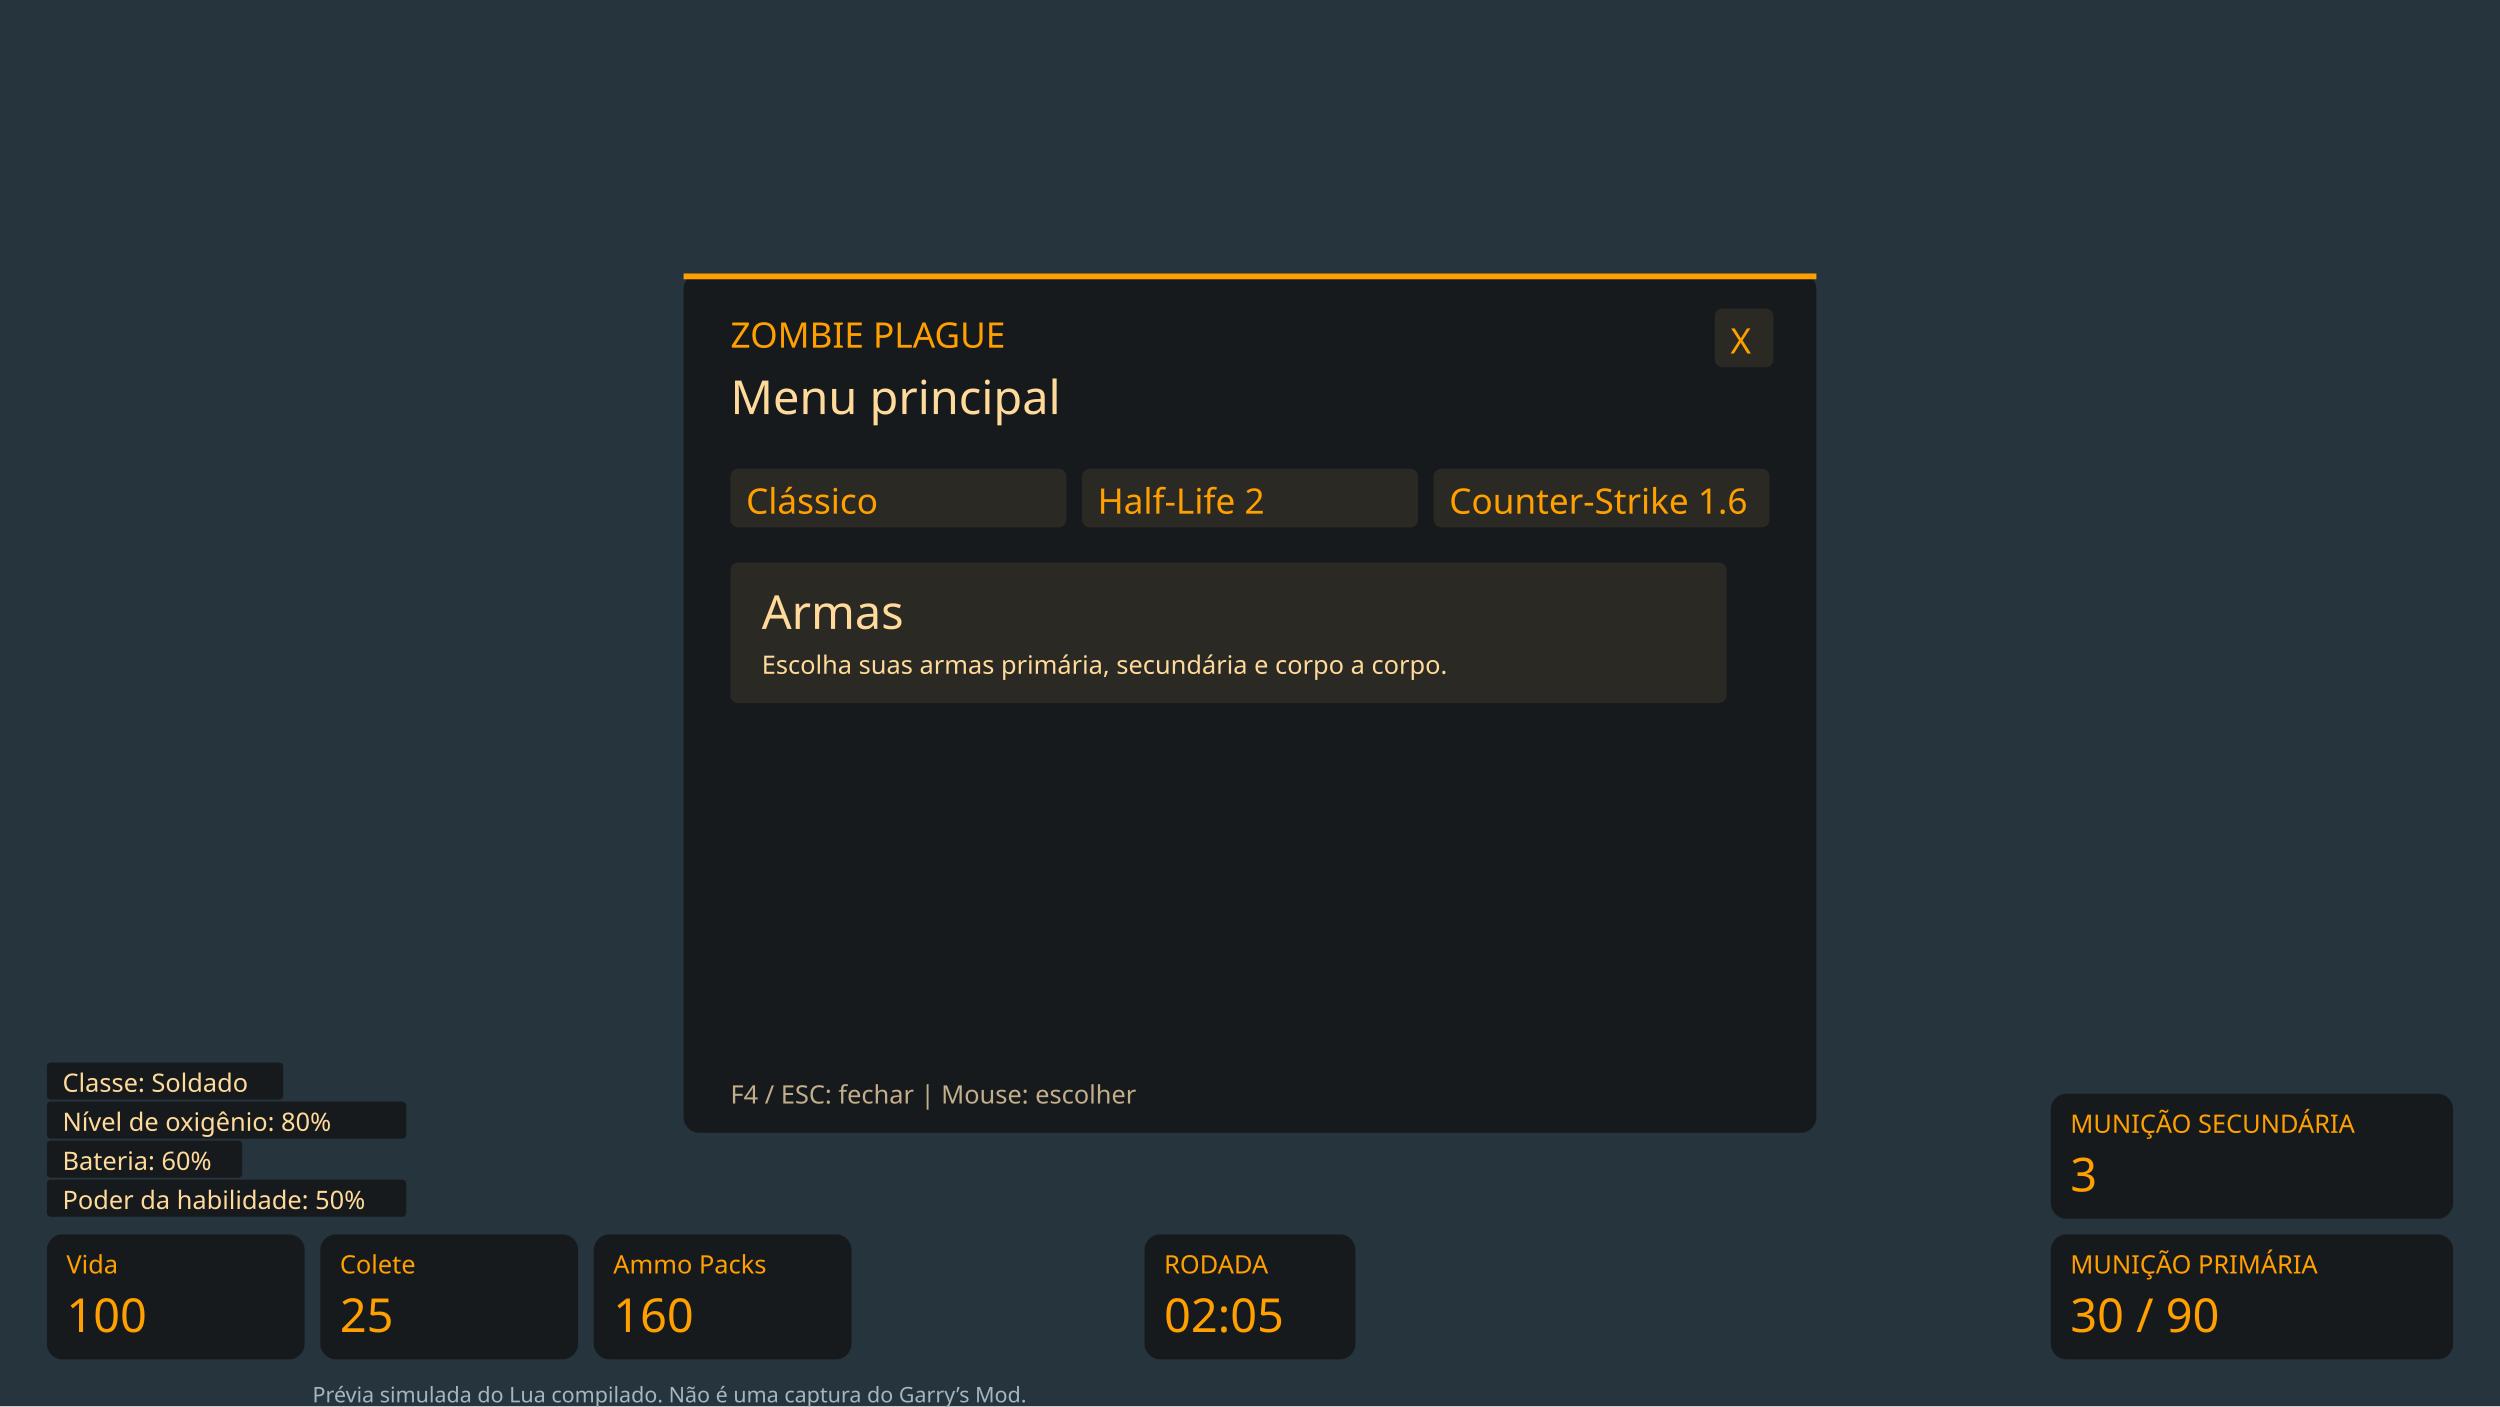
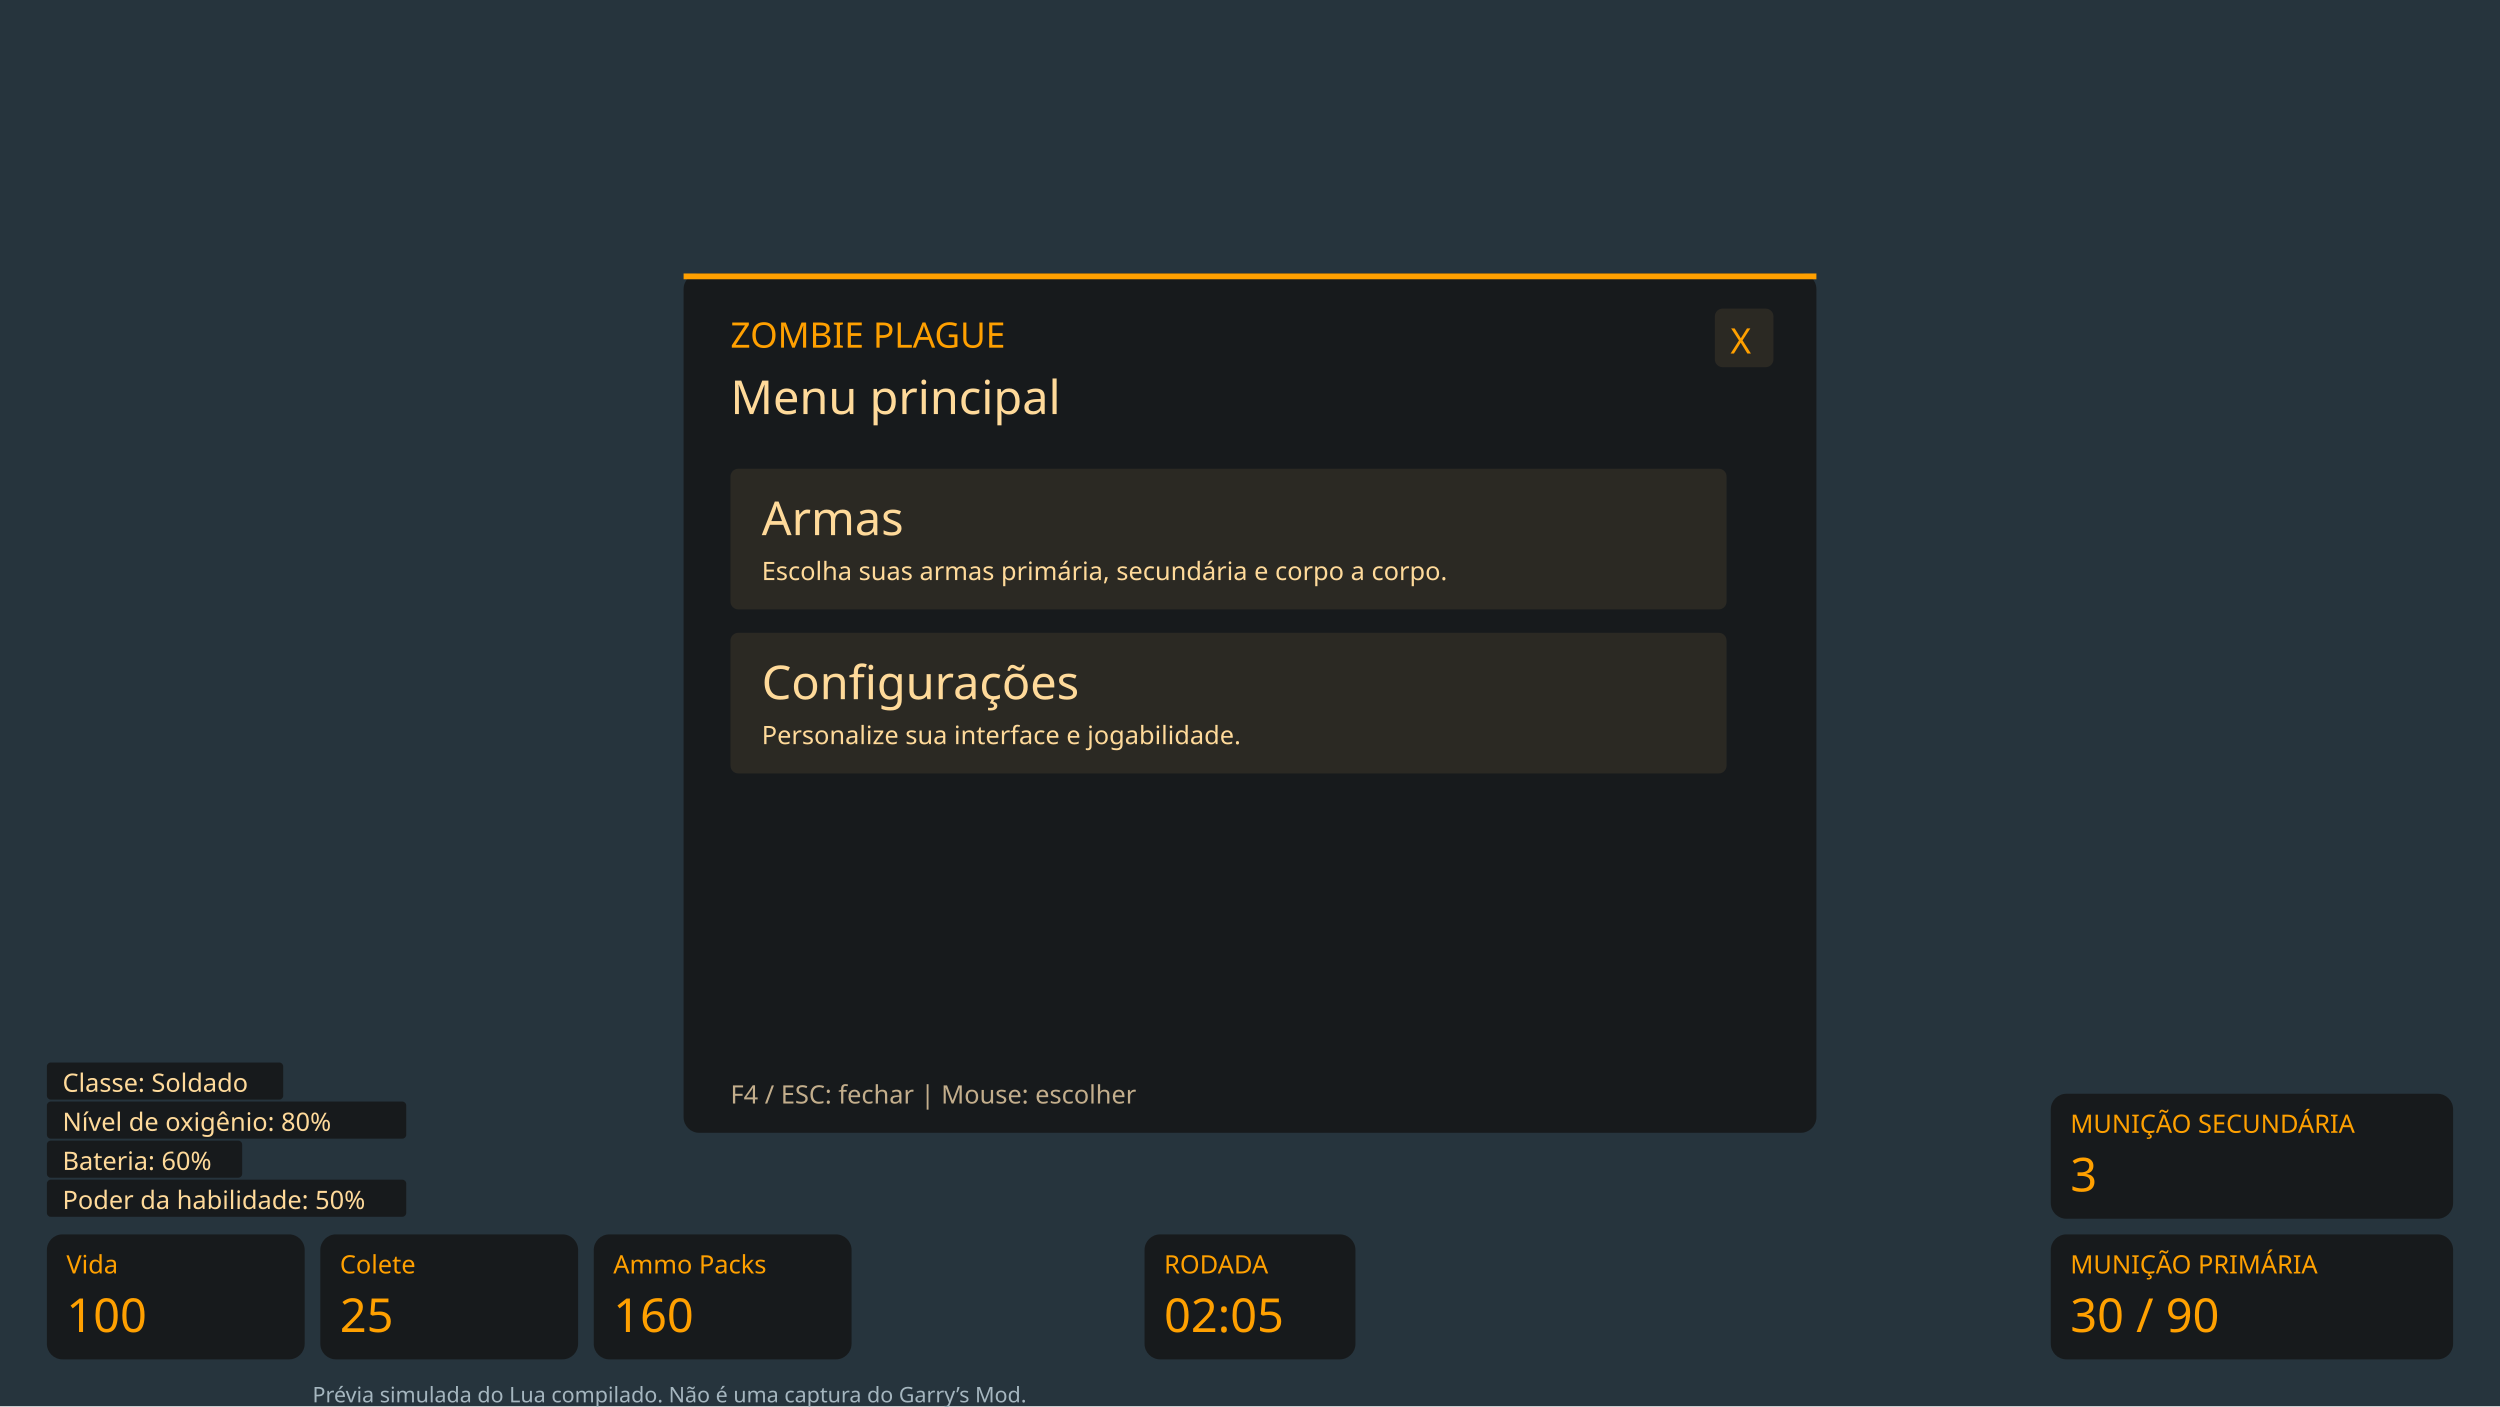
<svg xmlns="http://www.w3.org/2000/svg" width="1280" height="720" viewBox="0 0 1280 720">
  <rect width="1280" height="720" fill="#26343d" />
  <rect x="24" y="632" width="132" height="64" rx="8" fill="rgb(20,20,20)" fill-opacity="0.784" />
  <text x="34" y="652" font-family="Trebuchet MS,Segoe UI,sans-serif" font-size="13" fill="rgb(255,160,0)">Vida</text>
  <text x="34" y="682" font-family="Trebuchet MS,Segoe UI,sans-serif" font-size="24" fill="rgb(255,160,0)">100</text>
  <rect x="164" y="632" width="132" height="64" rx="8" fill="rgb(20,20,20)" fill-opacity="0.784" />
  <text x="174" y="652" font-family="Trebuchet MS,Segoe UI,sans-serif" font-size="13" fill="rgb(255,160,0)">Colete</text>
  <text x="174" y="682" font-family="Trebuchet MS,Segoe UI,sans-serif" font-size="24" fill="rgb(255,160,0)">25</text>
  <rect x="304" y="632" width="132" height="64" rx="8" fill="rgb(20,20,20)" fill-opacity="0.784" />
  <text x="314" y="652" font-family="Trebuchet MS,Segoe UI,sans-serif" font-size="13" fill="rgb(255,160,0)">Ammo Packs</text>
  <text x="314" y="682" font-family="Trebuchet MS,Segoe UI,sans-serif" font-size="24" fill="rgb(255,160,0)">160</text>
  <rect x="586" y="632" width="108" height="64" rx="8" fill="rgb(20,20,20)" fill-opacity="0.784" />
  <text x="596" y="652" font-family="Trebuchet MS,Segoe UI,sans-serif" font-size="13" fill="rgb(255,160,0)">RODADA</text>
  <text x="596" y="682" font-family="Trebuchet MS,Segoe UI,sans-serif" font-size="24" fill="rgb(255,160,0)">02:05</text>
  <rect x="1050" y="632" width="206" height="64" rx="8" fill="rgb(20,20,20)" fill-opacity="0.784" />
  <text x="1060" y="652" font-family="Trebuchet MS,Segoe UI,sans-serif" font-size="13" fill="rgb(255,160,0)">MUNIÇÃO PRIMÁRIA</text>
  <text x="1060" y="682" font-family="Trebuchet MS,Segoe UI,sans-serif" font-size="24" fill="rgb(255,160,0)">30 / 90</text>
  <rect x="1050" y="560" width="206" height="64" rx="8" fill="rgb(20,20,20)" fill-opacity="0.784" />
  <text x="1060" y="580" font-family="Trebuchet MS,Segoe UI,sans-serif" font-size="13" fill="rgb(255,160,0)">MUNIÇÃO SECUNDÁRIA</text>
  <text x="1060" y="610" font-family="Trebuchet MS,Segoe UI,sans-serif" font-size="24" fill="rgb(255,160,0)">3</text>
  <rect x="24" y="544" width="121" height="19" rx="2" fill="rgb(20,20,20)" fill-opacity="0.784" />
  <text x="32" y="559" font-family="Trebuchet MS,Segoe UI,sans-serif" font-size="13" fill="rgb(255,218,154)">Classe: Soldado</text>
  <rect x="24" y="564" width="184" height="19" rx="2" fill="rgb(20,20,20)" fill-opacity="0.784" />
  <text x="32" y="579" font-family="Trebuchet MS,Segoe UI,sans-serif" font-size="13" fill="rgb(255,218,154)">Nível de oxigênio: 80%</text>
  <rect x="24" y="584" width="100" height="19" rx="2" fill="rgb(20,20,20)" fill-opacity="0.784" />
  <text x="32" y="599" font-family="Trebuchet MS,Segoe UI,sans-serif" font-size="13" fill="rgb(255,218,154)">Bateria: 60%</text>
  <rect x="24" y="604" width="184" height="19" rx="2" fill="rgb(20,20,20)" fill-opacity="0.784" />
  <text x="32" y="619" font-family="Trebuchet MS,Segoe UI,sans-serif" font-size="13" fill="rgb(255,218,154)">Poder da habilidade: 50%</text>
  <defs>
    <clipPath id="clip1">
      <rect x="350" y="140" width="580" height="440" />
    </clipPath>
  </defs>
  <g clip-path="url(#clip1)">
    <rect x="350" y="140" width="580" height="440" rx="8" fill="rgb(20,20,20)" fill-opacity="0.784" />
    <rect x="350" y="140" width="580" height="3" rx="0" fill="rgb(255,160,0)" fill-opacity="1" />
    <text x="374" y="178" font-family="Trebuchet MS,Segoe UI,sans-serif" font-size="18" fill="rgb(255,160,0)">ZOMBIE PLAGUE</text>
    <text x="374" y="212" font-family="Trebuchet MS,Segoe UI,sans-serif" font-size="24" fill="rgb(255,218,154)">Menu principal</text>
    <text x="374" y="565" font-family="Trebuchet MS,Segoe UI,sans-serif" font-size="13" fill="rgb(195,174,140)">F4 / ESC: fechar | Mouse: escolher</text>
    <defs>
      <clipPath id="clip2">
        <rect x="878" y="158" width="30" height="30" />
      </clipPath>
    </defs>
    <g clip-path="url(#clip2)">
      <rect x="878" y="158" width="30" height="30" rx="4" fill="rgb(45,43,36)" fill-opacity="0.922" />
      <text x="886" y="181" font-family="Trebuchet MS,Segoe UI,sans-serif" font-size="18" fill="rgb(255,160,0)">X</text>
    </g>
    <defs>
      <clipPath id="clip3">
-         <rect x="374" y="240" width="172" height="30" />
+         <rect x="374" y="240" width="532" height="292" />
      </clipPath>
    </defs>
    <g clip-path="url(#clip3)">
-       <rect x="374" y="240" width="172" height="30" rx="4" fill="rgb(45,43,36)" fill-opacity="0.922" />
-       <text x="382" y="263" font-family="Trebuchet MS,Segoe UI,sans-serif" font-size="18" fill="rgb(255,160,0)">Clássico</text>
-     </g>
-     <defs>
-       <clipPath id="clip4">
-         <rect x="554" y="240" width="172" height="30" />
-       </clipPath>
-     </defs>
-     <g clip-path="url(#clip4)">
-       <rect x="554" y="240" width="172" height="30" rx="4" fill="rgb(45,43,36)" fill-opacity="0.922" />
-       <text x="562" y="263" font-family="Trebuchet MS,Segoe UI,sans-serif" font-size="18" fill="rgb(255,160,0)">Half-Life 2</text>
-     </g>
-     <defs>
-       <clipPath id="clip5">
-         <rect x="734" y="240" width="172" height="30" />
-       </clipPath>
-     </defs>
-     <g clip-path="url(#clip5)">
-       <rect x="734" y="240" width="172" height="30" rx="4" fill="rgb(45,43,36)" fill-opacity="0.922" />
-       <text x="742" y="263" font-family="Trebuchet MS,Segoe UI,sans-serif" font-size="18" fill="rgb(255,160,0)">Counter-Strike 1.6</text>
-     </g>
-     <defs>
-       <clipPath id="clip6">
-         <rect x="374" y="288" width="532" height="244" />
-       </clipPath>
-     </defs>
-     <g clip-path="url(#clip6)">
      <defs>
-         <clipPath id="clip7">
-           <rect x="374" y="288" width="510" height="72" />
+         <clipPath id="clip4">
+           <rect x="374" y="240" width="510" height="72" />
        </clipPath>
      </defs>
-       <g clip-path="url(#clip7)">
-         <rect x="374" y="288" width="510" height="72" rx="4" fill="rgb(45,43,36)" fill-opacity="0.922" />
-         <text x="390" y="322" font-family="Trebuchet MS,Segoe UI,sans-serif" font-size="24" fill="rgb(255,218,154)">Armas</text>
-         <text x="390" y="345" font-family="Trebuchet MS,Segoe UI,sans-serif" font-size="13" fill="rgb(255,218,154)">Escolha suas armas primária, secundária e corpo a corpo.</text>
+       <g clip-path="url(#clip4)">
+         <rect x="374" y="240" width="510" height="72" rx="4" fill="rgb(45,43,36)" fill-opacity="0.922" />
+         <text x="390" y="274" font-family="Trebuchet MS,Segoe UI,sans-serif" font-size="24" fill="rgb(255,218,154)">Armas</text>
+         <text x="390" y="297" font-family="Trebuchet MS,Segoe UI,sans-serif" font-size="13" fill="rgb(255,218,154)">Escolha suas armas primária, secundária e corpo a corpo.</text>
+       </g>
+       <defs>
+         <clipPath id="clip5">
+           <rect x="374" y="324" width="510" height="72" />
+         </clipPath>
+       </defs>
+       <g clip-path="url(#clip5)">
+         <rect x="374" y="324" width="510" height="72" rx="4" fill="rgb(45,43,36)" fill-opacity="0.922" />
+         <text x="390" y="358" font-family="Trebuchet MS,Segoe UI,sans-serif" font-size="24" fill="rgb(255,218,154)">Configurações</text>
+         <text x="390" y="381" font-family="Trebuchet MS,Segoe UI,sans-serif" font-size="13" fill="rgb(255,218,154)">Personalize sua interface e jogabilidade.</text>
      </g>
    </g>
  </g>
  <text x="160" y="718" font-family="Segoe UI,sans-serif" font-size="11" fill="#a5b6bf">Prévia simulada do Lua compilado. Não é uma captura do Garry’s Mod.</text>
</svg>
